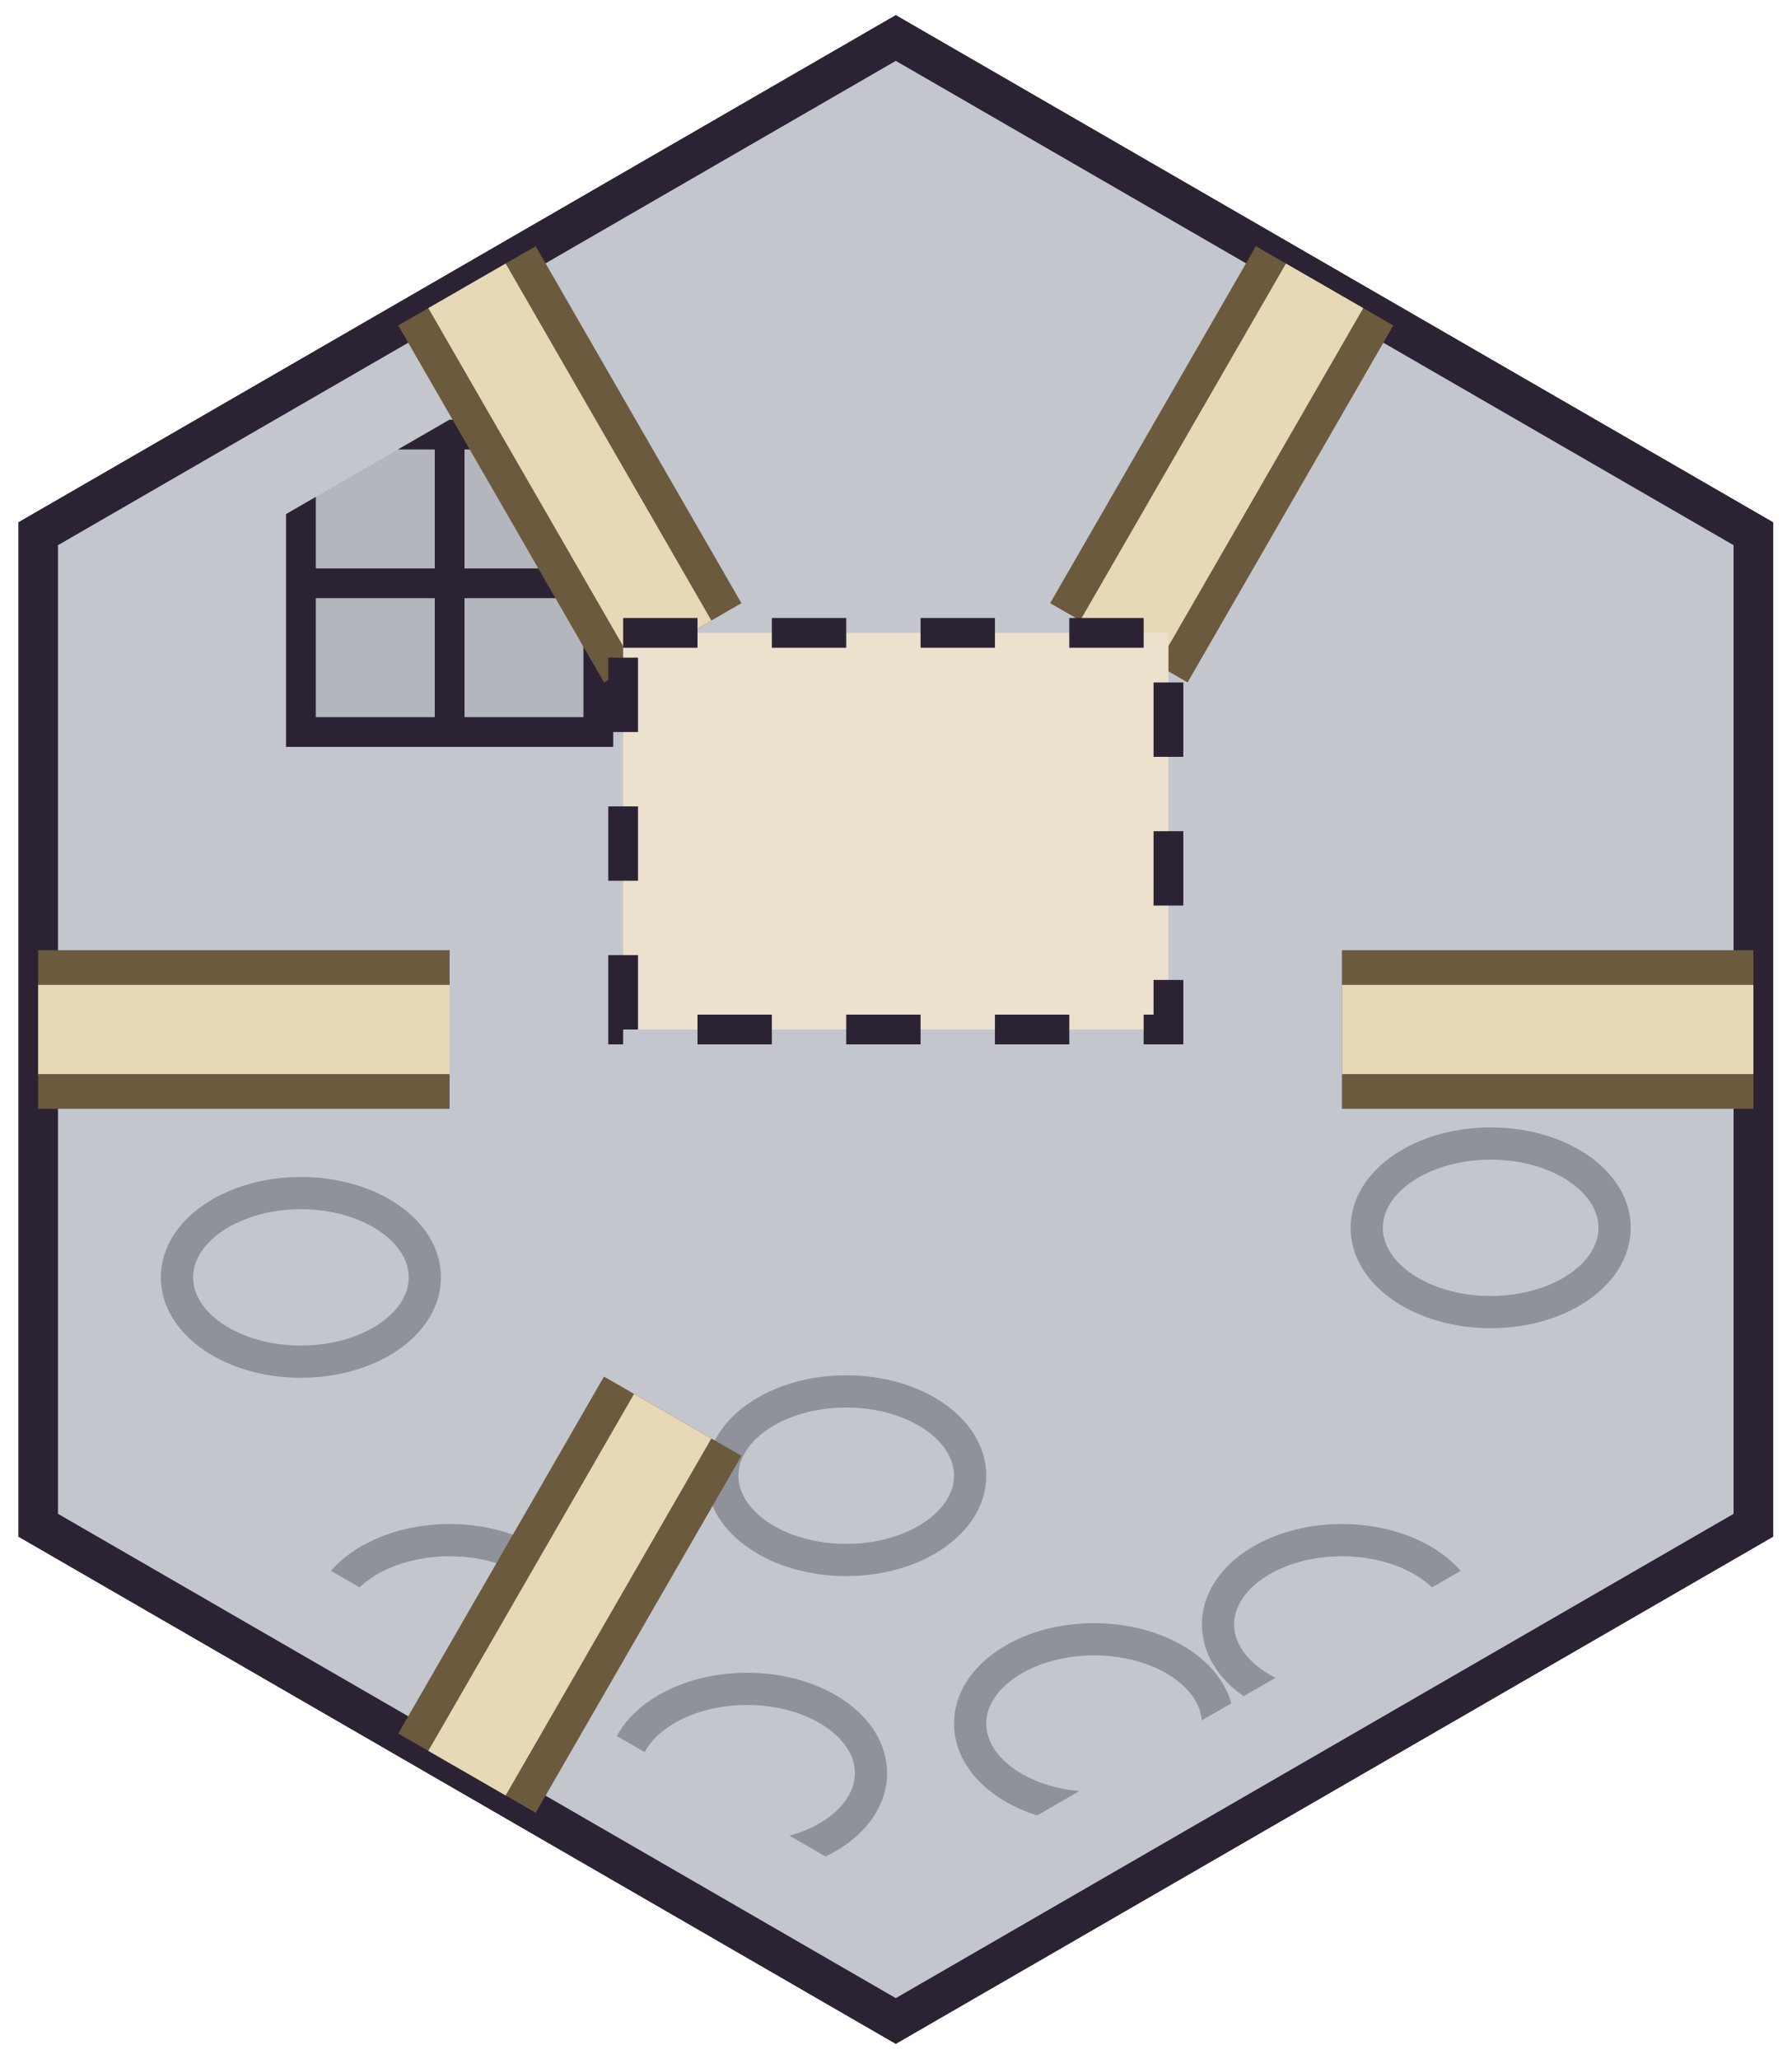
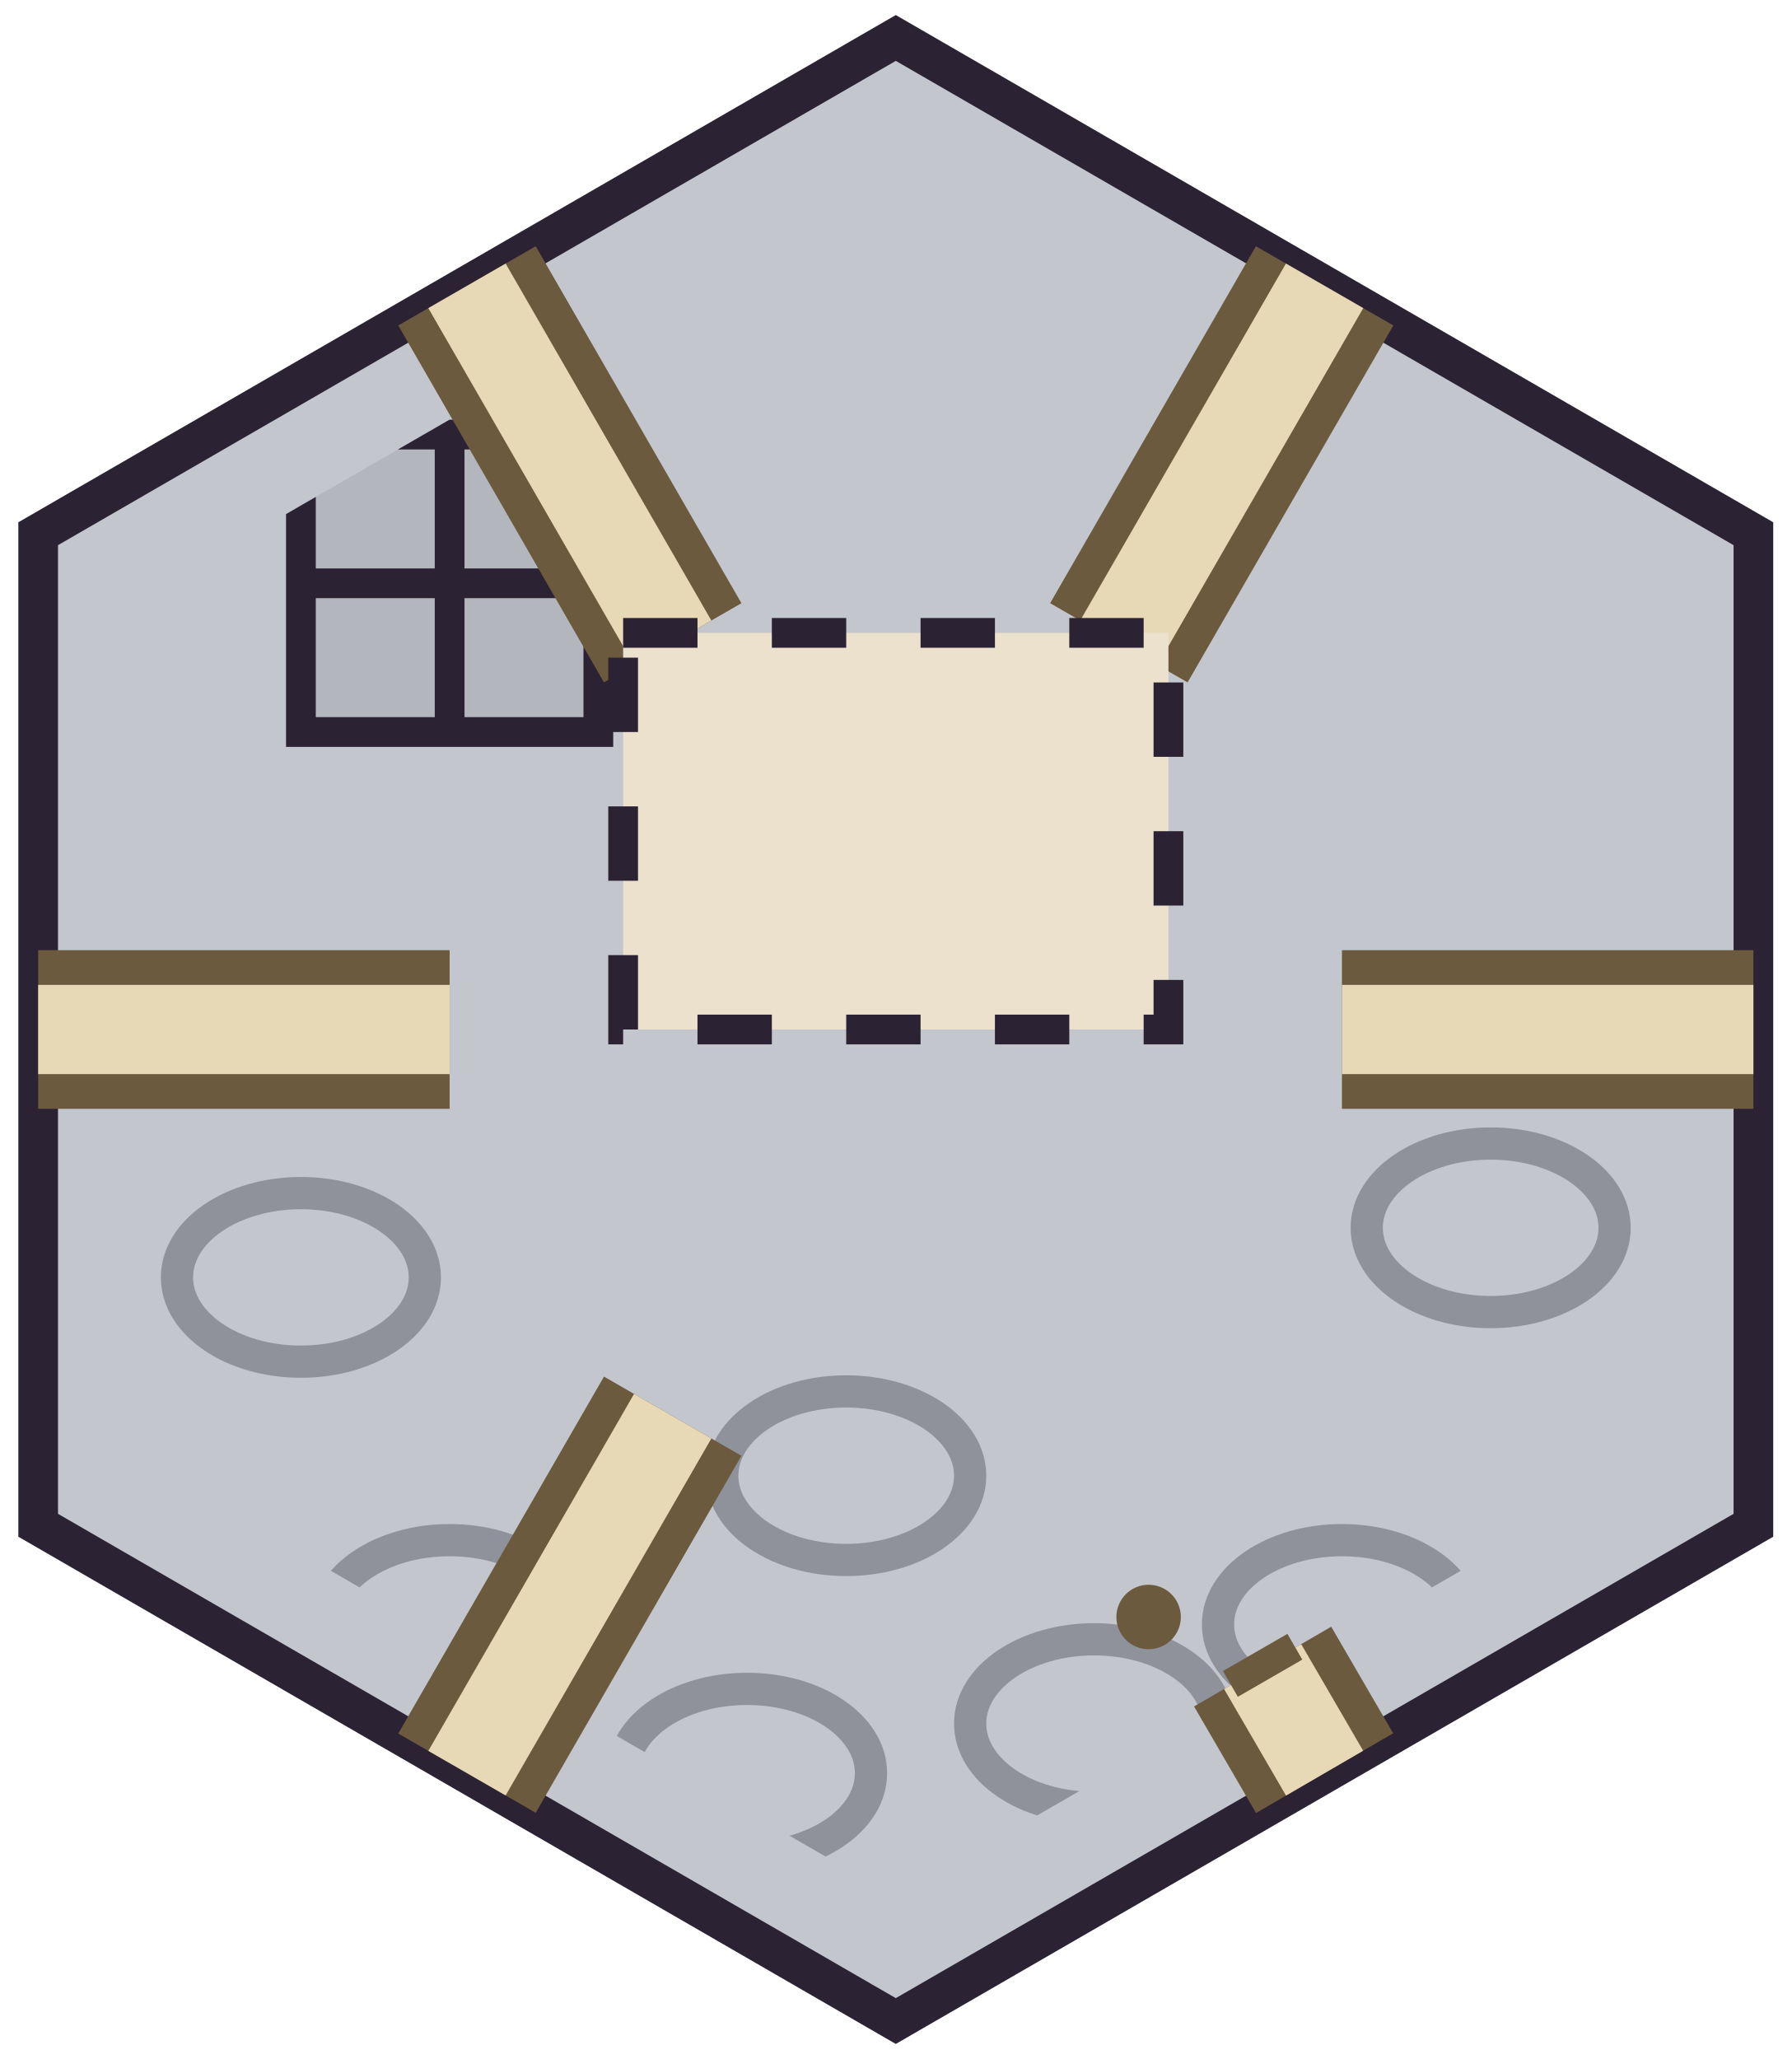
<svg xmlns="http://www.w3.org/2000/svg" viewBox="-36.14 -41.50 72.28 83.00" width="181" height="208" font-family="DejaVu Sans, Arial, sans-serif">
  <polygon points="34.6,20.0 0.0,40.0 -34.6,20.0 -34.6,-20.0 -0.0,-40.0 34.6,-20.0" fill="#c3c6cc" stroke="#2b2233" stroke-width="1.6" />
  <clipPath id="c_empty">
    <polygon points="30.3,17.5 0.0,35.0 -30.3,17.5 -30.3,-17.5 -0.0,-35.0 30.3,-17.5" />
  </clipPath>
  <g clip-path="url(#c_empty)">
    <ellipse cx="-18" cy="24" rx="5" ry="3.4" fill="none" stroke="#8f929a" stroke-width="1.3" />
    <ellipse cx="-6" cy="30" rx="5" ry="3.4" fill="none" stroke="#8f929a" stroke-width="1.3" />
    <ellipse cx="8" cy="28" rx="5" ry="3.4" fill="none" stroke="#8f929a" stroke-width="1.3" />
    <ellipse cx="18" cy="24" rx="5" ry="3.4" fill="none" stroke="#8f929a" stroke-width="1.3" />
    <ellipse cx="-24" cy="10" rx="5" ry="3.4" fill="none" stroke="#8f929a" stroke-width="1.3" />
    <ellipse cx="24" cy="8" rx="5" ry="3.4" fill="none" stroke="#8f929a" stroke-width="1.3" />
    <ellipse cx="-2" cy="18" rx="5" ry="3.4" fill="none" stroke="#8f929a" stroke-width="1.3" />
    <g stroke="#2b2233" stroke-width="1.2">
      <rect x="-24" y="-24" width="12" height="12" fill="#b3b6bd" />
      <path d="M-24 -18 h12 M-18 -24 v6 M-18 -12 v-6" fill="none" />
    </g>
  </g>
  <line x1="34.6" y1="0.0" x2="18.0" y2="0.0" stroke="#6b5a3e" stroke-width="6.4" />
  <line x1="34.6" y1="0.0" x2="18.0" y2="0.0" stroke="#e7d9b5" stroke-width="3.6" />
  <line x1="17.3" y1="-30.0" x2="9.0" y2="-15.6" stroke="#6b5a3e" stroke-width="6.4" />
  <line x1="17.3" y1="-30.0" x2="9.0" y2="-15.6" stroke="#e7d9b5" stroke-width="3.6" />
  <line x1="-17.3" y1="-30.0" x2="-9.0" y2="-15.6" stroke="#6b5a3e" stroke-width="6.4" />
  <line x1="-17.3" y1="-30.0" x2="-9.0" y2="-15.6" stroke="#e7d9b5" stroke-width="3.6" />
  <line x1="-34.6" y1="0.0" x2="-18.0" y2="0.0" stroke="#6b5a3e" stroke-width="6.4" />
  <line x1="-34.6" y1="0.0" x2="-18.0" y2="0.0" stroke="#e7d9b5" stroke-width="3.6" />
  <line x1="-17.3" y1="30.0" x2="-9.0" y2="15.6" stroke="#6b5a3e" stroke-width="6.4" />
  <line x1="-17.3" y1="30.0" x2="-9.0" y2="15.6" stroke="#e7d9b5" stroke-width="3.6" />
+   <line x1="17.3" y1="30.0" x2="14.8" y2="25.7" stroke="#6b5a3e" stroke-width="6.4" />
+   <line x1="17.3" y1="30.0" x2="14.8" y2="25.7" stroke="#e7d9b5" stroke-width="3.6" />
+   <line x1="13.5" y1="26.4" x2="16.1" y2="24.9" stroke="#6b5a3e" stroke-width="1.2" />
+   <circle cx="10.2" cy="23.7" r="1.3" fill="#6b5a3e" />
  <rect x="-11" y="-16" width="22" height="16" fill="#ebe1cd" stroke="#2b2233" stroke-width="1.2" stroke-dasharray="3" />
</svg>
